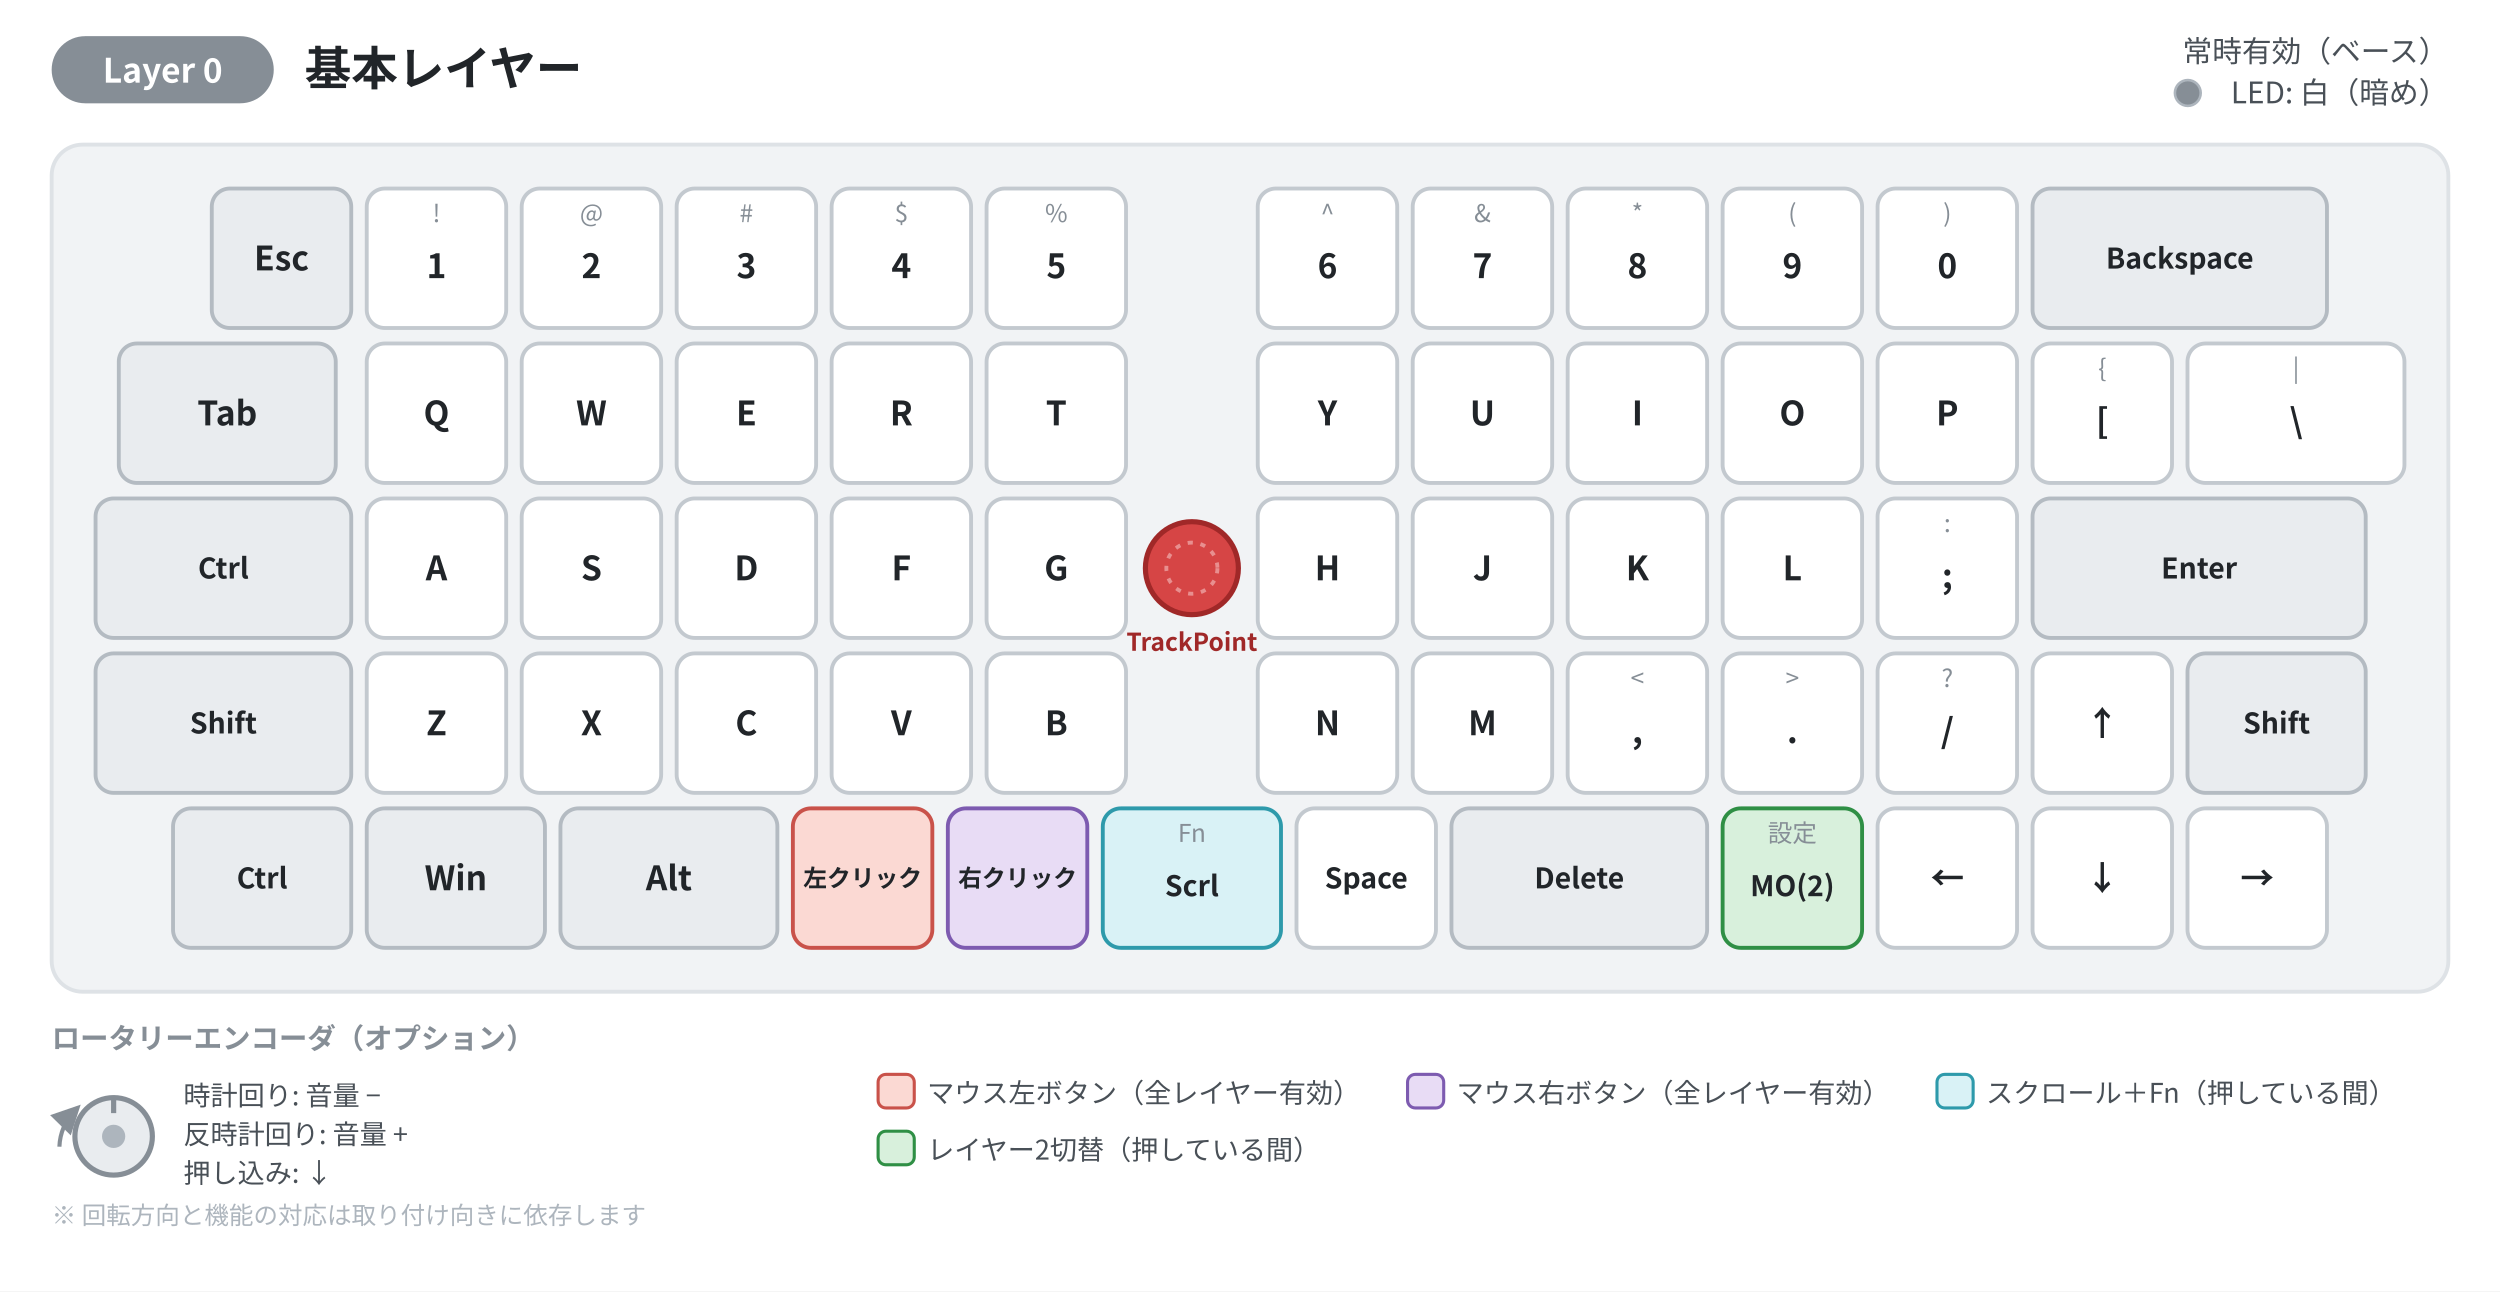
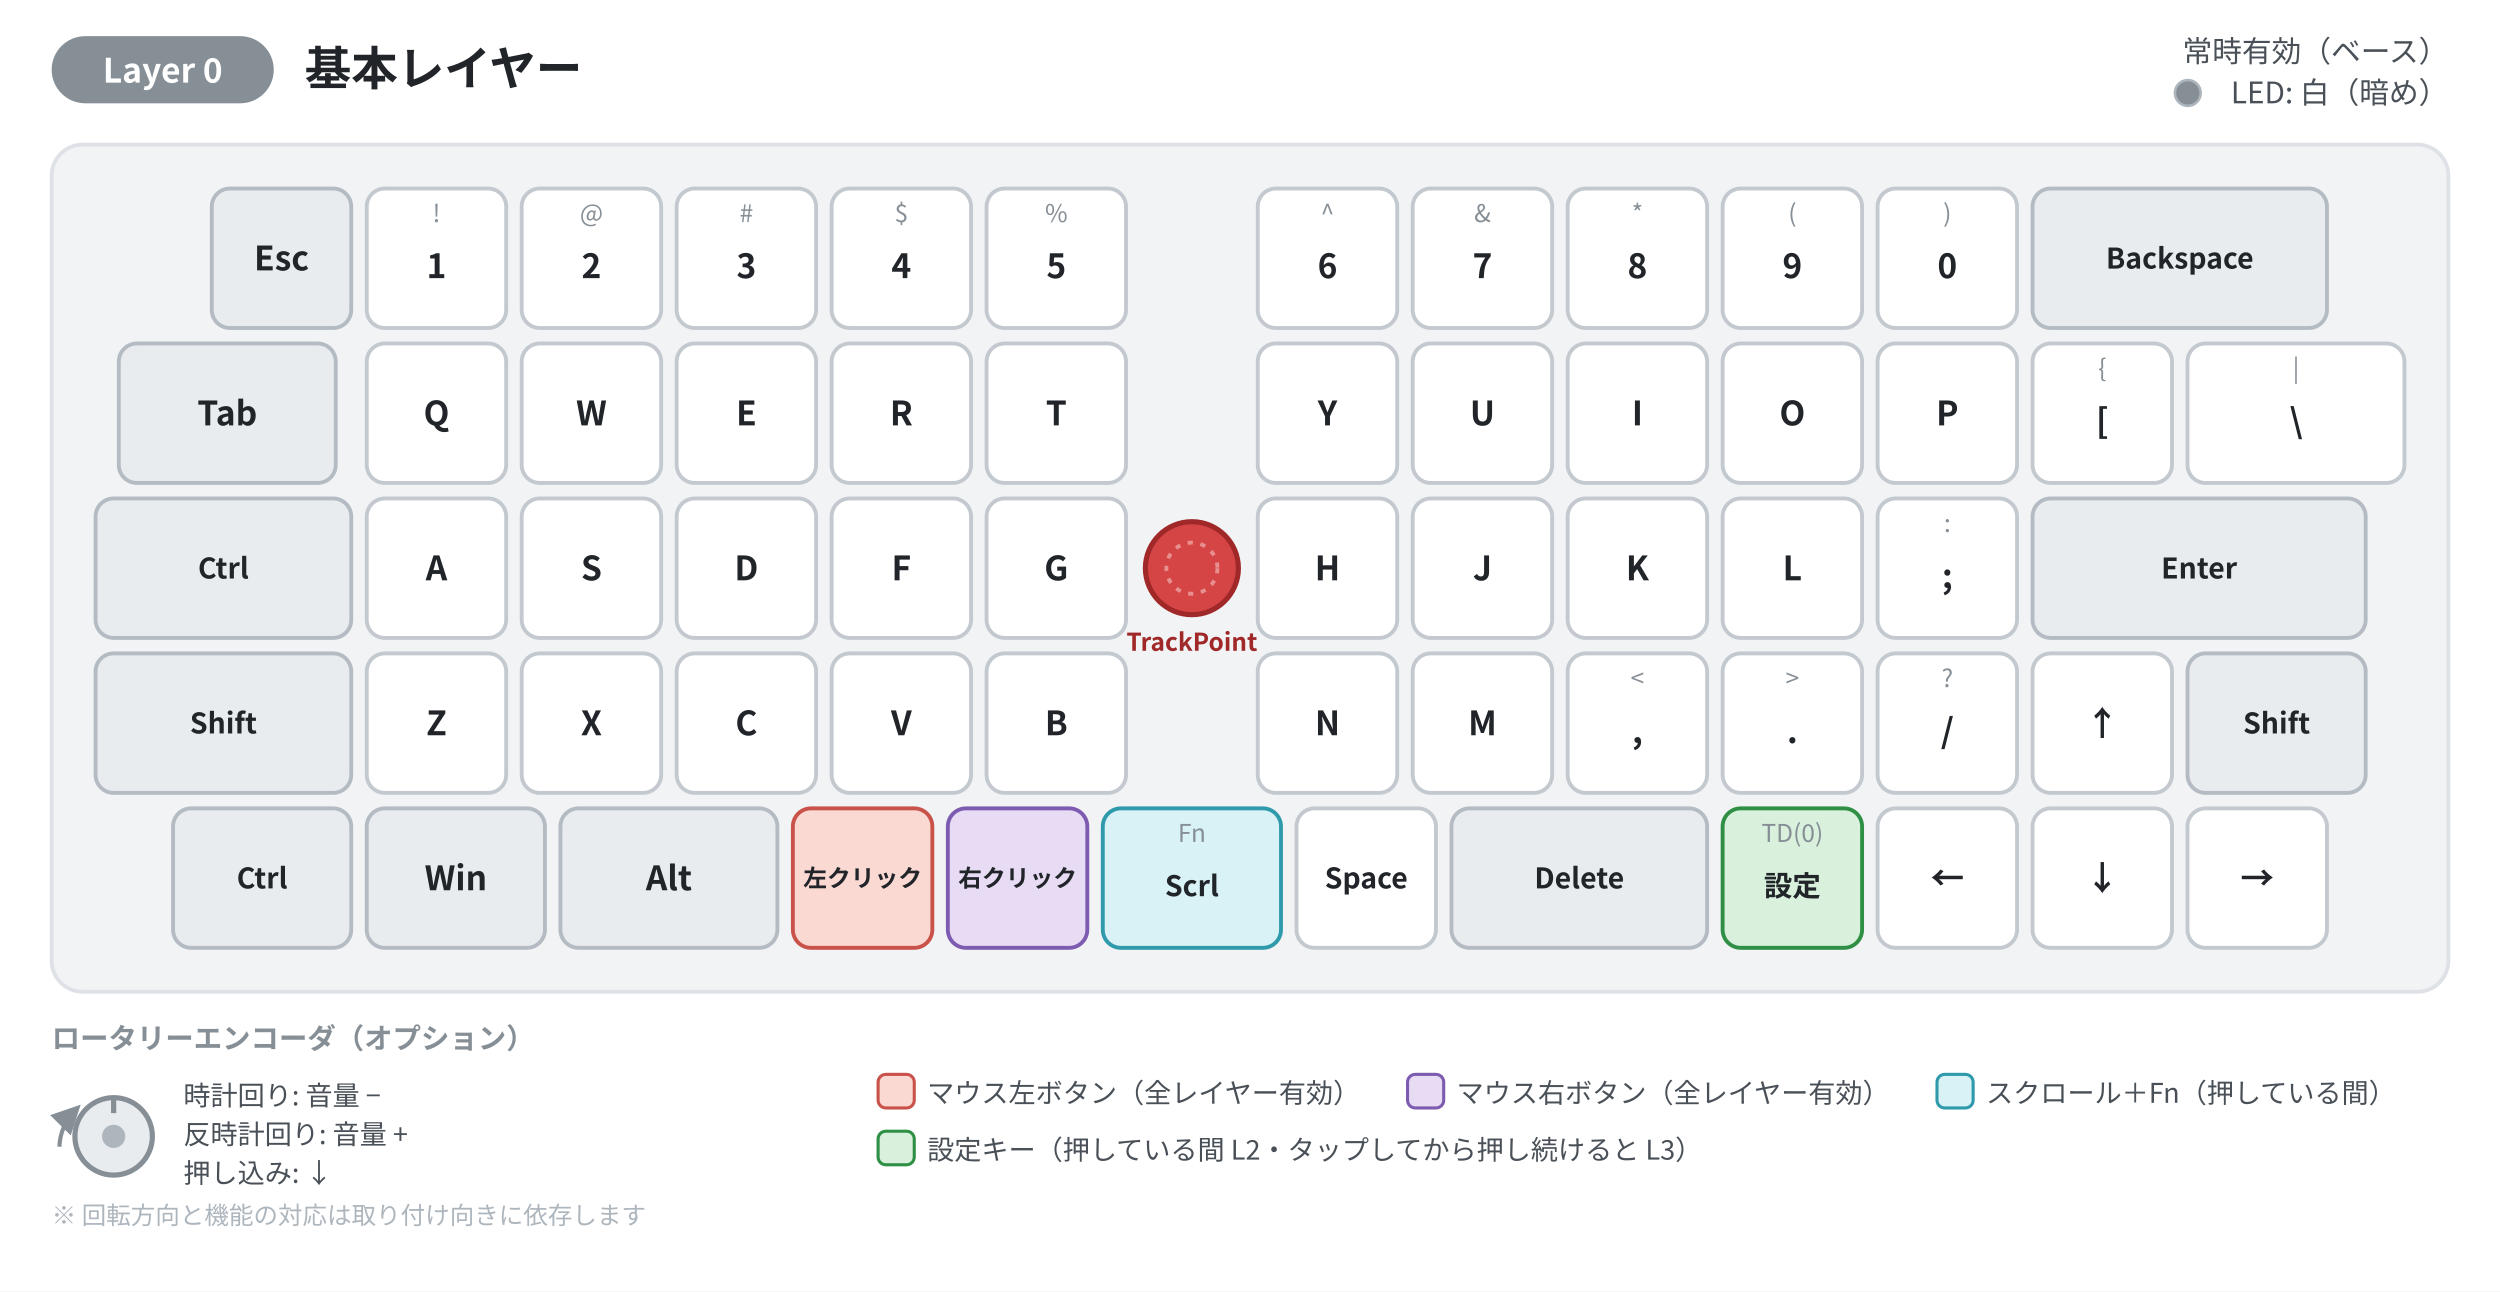
<svg xmlns="http://www.w3.org/2000/svg" width="968" height="500" viewBox="0 0 968 500" font-family="'Noto Sans CJK JP','Noto Sans JP','Hiragino Sans','Yu Gothic UI',sans-serif">
  <defs>
    <marker id="arr" markerWidth="7" markerHeight="7" refX="5" refY="3.5" orient="auto">
      <path d="M0,0 L7,3.5 L0,7 z" fill="#868e96" />
    </marker>
  </defs>
  <rect width="968" height="500" fill="#ffffff" />
  <rect x="20" y="14" width="86" height="26" rx="13" fill="#868e96" />
  <text x="63" y="32" font-size="13" fill="#ffffff" font-weight="700" text-anchor="middle">Layer 0</text>
  <text x="118" y="33" font-size="18" fill="#212529" font-weight="700">基本レイヤー</text>
  <text x="948" y="24" font-size="11.5" fill="#495057" text-anchor="end">常時有効（ベース）</text>
  <circle cx="847.12" cy="36" r="5" fill="#868e96" stroke="#adb5bd" />
  <text x="948" y="40" font-size="11.5" fill="#495057" text-anchor="end">LED: 白（暗め）</text>
  <g transform="translate(34,70)">
    <rect x="-14" y="-14" width="928.0" height="328" rx="12" fill="#f1f3f5" stroke="#dee2e6" stroke-width="1.5" />
    <rect x="48.0" y="3.0" width="54.0" height="54.0" rx="7" fill="#e9ecef" stroke="#b4bbc2" stroke-width="1.5" />
    <text x="75.0" y="34.7" font-size="13.0" fill="#212529" font-weight="600" text-anchor="middle">Esc</text>
    <rect x="108.0" y="3.0" width="54.0" height="54.0" rx="7" fill="#ffffff" stroke="#c3c9cf" stroke-width="1.5" />
    <text x="135.0" y="16.0" font-size="9.5" fill="#868e96" text-anchor="middle">!</text>
    <text x="135.0" y="37.7" font-size="13.0" fill="#212529" font-weight="600" text-anchor="middle">1</text>
    <rect x="168.0" y="3.0" width="54.0" height="54.0" rx="7" fill="#ffffff" stroke="#c3c9cf" stroke-width="1.5" />
    <text x="195.0" y="16.0" font-size="9.5" fill="#868e96" text-anchor="middle">@</text>
    <text x="195.0" y="37.7" font-size="13.0" fill="#212529" font-weight="600" text-anchor="middle">2</text>
    <rect x="228.0" y="3.0" width="54.0" height="54.0" rx="7" fill="#ffffff" stroke="#c3c9cf" stroke-width="1.5" />
    <text x="255.0" y="16.0" font-size="9.5" fill="#868e96" text-anchor="middle">#</text>
    <text x="255.0" y="37.7" font-size="13.0" fill="#212529" font-weight="600" text-anchor="middle">3</text>
    <rect x="288.0" y="3.0" width="54.0" height="54.0" rx="7" fill="#ffffff" stroke="#c3c9cf" stroke-width="1.5" />
    <text x="315.0" y="16.0" font-size="9.5" fill="#868e96" text-anchor="middle">$</text>
    <text x="315.0" y="37.7" font-size="13.0" fill="#212529" font-weight="600" text-anchor="middle">4</text>
    <rect x="348.0" y="3.0" width="54.0" height="54.0" rx="7" fill="#ffffff" stroke="#c3c9cf" stroke-width="1.5" />
    <text x="375.0" y="16.0" font-size="9.5" fill="#868e96" text-anchor="middle">%</text>
    <text x="375.0" y="37.7" font-size="13.0" fill="#212529" font-weight="600" text-anchor="middle">5</text>
    <rect x="453.0" y="3.0" width="54.0" height="54.0" rx="7" fill="#ffffff" stroke="#c3c9cf" stroke-width="1.5" />
    <text x="480.0" y="16.0" font-size="9.5" fill="#868e96" text-anchor="middle">^</text>
    <text x="480.0" y="37.7" font-size="13.0" fill="#212529" font-weight="600" text-anchor="middle">6</text>
    <rect x="513.0" y="3.0" width="54.0" height="54.0" rx="7" fill="#ffffff" stroke="#c3c9cf" stroke-width="1.5" />
    <text x="540.0" y="16.0" font-size="9.5" fill="#868e96" text-anchor="middle">&amp;</text>
    <text x="540.0" y="37.7" font-size="13.0" fill="#212529" font-weight="600" text-anchor="middle">7</text>
    <rect x="573.0" y="3.0" width="54.0" height="54.0" rx="7" fill="#ffffff" stroke="#c3c9cf" stroke-width="1.5" />
    <text x="600.0" y="16.0" font-size="9.5" fill="#868e96" text-anchor="middle">*</text>
    <text x="600.0" y="37.7" font-size="13.0" fill="#212529" font-weight="600" text-anchor="middle">8</text>
    <rect x="633.0" y="3.0" width="54.0" height="54.0" rx="7" fill="#ffffff" stroke="#c3c9cf" stroke-width="1.5" />
    <text x="660.0" y="16.0" font-size="9.5" fill="#868e96" text-anchor="middle">(</text>
    <text x="660.0" y="37.7" font-size="13.0" fill="#212529" font-weight="600" text-anchor="middle">9</text>
    <rect x="693.0" y="3.0" width="54.0" height="54.0" rx="7" fill="#ffffff" stroke="#c3c9cf" stroke-width="1.5" />
    <text x="720.0" y="16.0" font-size="9.5" fill="#868e96" text-anchor="middle">)</text>
    <text x="720.0" y="37.7" font-size="13.0" fill="#212529" font-weight="600" text-anchor="middle">0</text>
    <rect x="753.0" y="3.0" width="114.0" height="54.0" rx="7" fill="#e9ecef" stroke="#b4bbc2" stroke-width="1.5" />
    <text x="810.0" y="34.0" font-size="11.0" fill="#212529" font-weight="600" text-anchor="middle">Backspace</text>
    <rect x="12.0" y="63.0" width="84.0" height="54.0" rx="7" fill="#e9ecef" stroke="#b4bbc2" stroke-width="1.5" />
    <text x="54.0" y="94.7" font-size="13.0" fill="#212529" font-weight="600" text-anchor="middle">Tab</text>
    <rect x="108.0" y="63.0" width="54.0" height="54.0" rx="7" fill="#ffffff" stroke="#c3c9cf" stroke-width="1.5" />
    <text x="135.0" y="94.7" font-size="13.0" fill="#212529" font-weight="600" text-anchor="middle">Q</text>
    <rect x="168.0" y="63.0" width="54.0" height="54.0" rx="7" fill="#ffffff" stroke="#c3c9cf" stroke-width="1.5" />
    <text x="195.0" y="94.7" font-size="13.0" fill="#212529" font-weight="600" text-anchor="middle">W</text>
    <rect x="228.0" y="63.0" width="54.0" height="54.0" rx="7" fill="#ffffff" stroke="#c3c9cf" stroke-width="1.5" />
    <text x="255.0" y="94.7" font-size="13.0" fill="#212529" font-weight="600" text-anchor="middle">E</text>
    <rect x="288.0" y="63.0" width="54.0" height="54.0" rx="7" fill="#ffffff" stroke="#c3c9cf" stroke-width="1.5" />
    <text x="315.0" y="94.7" font-size="13.0" fill="#212529" font-weight="600" text-anchor="middle">R</text>
    <rect x="348.0" y="63.0" width="54.0" height="54.0" rx="7" fill="#ffffff" stroke="#c3c9cf" stroke-width="1.5" />
    <text x="375.0" y="94.7" font-size="13.0" fill="#212529" font-weight="600" text-anchor="middle">T</text>
    <rect x="453.0" y="63.0" width="54.0" height="54.0" rx="7" fill="#ffffff" stroke="#c3c9cf" stroke-width="1.5" />
    <text x="480.0" y="94.7" font-size="13.0" fill="#212529" font-weight="600" text-anchor="middle">Y</text>
    <rect x="513.0" y="63.0" width="54.0" height="54.0" rx="7" fill="#ffffff" stroke="#c3c9cf" stroke-width="1.5" />
    <text x="540.0" y="94.7" font-size="13.0" fill="#212529" font-weight="600" text-anchor="middle">U</text>
    <rect x="573.0" y="63.0" width="54.0" height="54.0" rx="7" fill="#ffffff" stroke="#c3c9cf" stroke-width="1.5" />
    <text x="600.0" y="94.7" font-size="13.0" fill="#212529" font-weight="600" text-anchor="middle">I</text>
    <rect x="633.0" y="63.0" width="54.0" height="54.0" rx="7" fill="#ffffff" stroke="#c3c9cf" stroke-width="1.5" />
    <text x="660.0" y="94.7" font-size="13.0" fill="#212529" font-weight="600" text-anchor="middle">O</text>
    <rect x="693.0" y="63.0" width="54.0" height="54.0" rx="7" fill="#ffffff" stroke="#c3c9cf" stroke-width="1.5" />
    <text x="720.0" y="94.7" font-size="13.0" fill="#212529" font-weight="600" text-anchor="middle">P</text>
    <rect x="753.0" y="63.0" width="54.0" height="54.0" rx="7" fill="#ffffff" stroke="#c3c9cf" stroke-width="1.5" />
    <text x="780.0" y="76.0" font-size="9.5" fill="#868e96" text-anchor="middle">{</text>
    <text x="780.0" y="97.7" font-size="13.0" fill="#212529" font-weight="600" text-anchor="middle">[</text>
    <rect x="813.0" y="63.0" width="84.0" height="54.0" rx="7" fill="#ffffff" stroke="#c3c9cf" stroke-width="1.5" />
    <text x="855.0" y="76.0" font-size="9.5" fill="#868e96" text-anchor="middle">|</text>
    <text x="855.0" y="97.7" font-size="13.0" fill="#212529" font-weight="600" text-anchor="middle">\</text>
    <rect x="3.0" y="123.0" width="99.0" height="54.0" rx="7" fill="#e9ecef" stroke="#b4bbc2" stroke-width="1.5" />
    <text x="52.5" y="154.0" font-size="11.0" fill="#212529" font-weight="600" text-anchor="middle">Ctrl</text>
    <rect x="108.0" y="123.0" width="54.0" height="54.0" rx="7" fill="#ffffff" stroke="#c3c9cf" stroke-width="1.5" />
    <text x="135.0" y="154.7" font-size="13.0" fill="#212529" font-weight="600" text-anchor="middle">A</text>
    <rect x="168.0" y="123.0" width="54.0" height="54.0" rx="7" fill="#ffffff" stroke="#c3c9cf" stroke-width="1.5" />
    <text x="195.0" y="154.7" font-size="13.0" fill="#212529" font-weight="600" text-anchor="middle">S</text>
    <rect x="228.0" y="123.0" width="54.0" height="54.0" rx="7" fill="#ffffff" stroke="#c3c9cf" stroke-width="1.5" />
    <text x="255.0" y="154.7" font-size="13.0" fill="#212529" font-weight="600" text-anchor="middle">D</text>
    <rect x="288.0" y="123.0" width="54.0" height="54.0" rx="7" fill="#ffffff" stroke="#c3c9cf" stroke-width="1.5" />
    <text x="315.0" y="154.7" font-size="13.0" fill="#212529" font-weight="600" text-anchor="middle">F</text>
    <rect x="348.0" y="123.0" width="54.0" height="54.0" rx="7" fill="#ffffff" stroke="#c3c9cf" stroke-width="1.5" />
    <text x="375.0" y="154.7" font-size="13.0" fill="#212529" font-weight="600" text-anchor="middle">G</text>
    <rect x="453.0" y="123.0" width="54.0" height="54.0" rx="7" fill="#ffffff" stroke="#c3c9cf" stroke-width="1.5" />
    <text x="480.0" y="154.7" font-size="13.0" fill="#212529" font-weight="600" text-anchor="middle">H</text>
    <rect x="513.0" y="123.0" width="54.0" height="54.0" rx="7" fill="#ffffff" stroke="#c3c9cf" stroke-width="1.5" />
    <text x="540.0" y="154.7" font-size="13.0" fill="#212529" font-weight="600" text-anchor="middle">J</text>
    <rect x="573.0" y="123.0" width="54.0" height="54.0" rx="7" fill="#ffffff" stroke="#c3c9cf" stroke-width="1.5" />
    <text x="600.0" y="154.7" font-size="13.0" fill="#212529" font-weight="600" text-anchor="middle">K</text>
    <rect x="633.0" y="123.0" width="54.0" height="54.0" rx="7" fill="#ffffff" stroke="#c3c9cf" stroke-width="1.5" />
    <text x="660.0" y="154.7" font-size="13.0" fill="#212529" font-weight="600" text-anchor="middle">L</text>
    <rect x="693.0" y="123.0" width="54.0" height="54.0" rx="7" fill="#ffffff" stroke="#c3c9cf" stroke-width="1.5" />
    <text x="720.0" y="136.0" font-size="9.5" fill="#868e96" text-anchor="middle">:</text>
    <text x="720.0" y="157.7" font-size="13.0" fill="#212529" font-weight="600" text-anchor="middle">;</text>
    <rect x="753.0" y="123.0" width="129.0" height="54.0" rx="7" fill="#e9ecef" stroke="#b4bbc2" stroke-width="1.5" />
    <text x="817.5" y="154.0" font-size="11.0" fill="#212529" font-weight="600" text-anchor="middle">Enter</text>
    <rect x="3.0" y="183.0" width="99.0" height="54.0" rx="7" fill="#e9ecef" stroke="#b4bbc2" stroke-width="1.5" />
    <text x="52.5" y="214.0" font-size="11.0" fill="#212529" font-weight="600" text-anchor="middle">Shift</text>
    <rect x="108.0" y="183.0" width="54.0" height="54.0" rx="7" fill="#ffffff" stroke="#c3c9cf" stroke-width="1.5" />
    <text x="135.0" y="214.7" font-size="13.0" fill="#212529" font-weight="600" text-anchor="middle">Z</text>
    <rect x="168.0" y="183.0" width="54.0" height="54.0" rx="7" fill="#ffffff" stroke="#c3c9cf" stroke-width="1.5" />
    <text x="195.0" y="214.7" font-size="13.0" fill="#212529" font-weight="600" text-anchor="middle">X</text>
    <rect x="228.0" y="183.0" width="54.0" height="54.0" rx="7" fill="#ffffff" stroke="#c3c9cf" stroke-width="1.5" />
    <text x="255.0" y="214.7" font-size="13.0" fill="#212529" font-weight="600" text-anchor="middle">C</text>
    <rect x="288.0" y="183.0" width="54.0" height="54.0" rx="7" fill="#ffffff" stroke="#c3c9cf" stroke-width="1.5" />
    <text x="315.0" y="214.7" font-size="13.0" fill="#212529" font-weight="600" text-anchor="middle">V</text>
    <rect x="348.0" y="183.0" width="54.0" height="54.0" rx="7" fill="#ffffff" stroke="#c3c9cf" stroke-width="1.5" />
    <text x="375.0" y="214.7" font-size="13.0" fill="#212529" font-weight="600" text-anchor="middle">B</text>
    <rect x="453.0" y="183.0" width="54.0" height="54.0" rx="7" fill="#ffffff" stroke="#c3c9cf" stroke-width="1.5" />
    <text x="480.0" y="214.7" font-size="13.0" fill="#212529" font-weight="600" text-anchor="middle">N</text>
    <rect x="513.0" y="183.0" width="54.0" height="54.0" rx="7" fill="#ffffff" stroke="#c3c9cf" stroke-width="1.5" />
    <text x="540.0" y="214.7" font-size="13.0" fill="#212529" font-weight="600" text-anchor="middle">M</text>
    <rect x="573.0" y="183.0" width="54.0" height="54.0" rx="7" fill="#ffffff" stroke="#c3c9cf" stroke-width="1.5" />
    <text x="600.0" y="196.0" font-size="9.5" fill="#868e96" text-anchor="middle">&lt;</text>
    <text x="600.0" y="217.7" font-size="13.0" fill="#212529" font-weight="600" text-anchor="middle">,</text>
    <rect x="633.0" y="183.0" width="54.0" height="54.0" rx="7" fill="#ffffff" stroke="#c3c9cf" stroke-width="1.5" />
    <text x="660.0" y="196.0" font-size="9.5" fill="#868e96" text-anchor="middle">&gt;</text>
    <text x="660.0" y="217.7" font-size="13.0" fill="#212529" font-weight="600" text-anchor="middle">.</text>
    <rect x="693.0" y="183.0" width="54.0" height="54.0" rx="7" fill="#ffffff" stroke="#c3c9cf" stroke-width="1.5" />
    <text x="720.0" y="196.0" font-size="9.5" fill="#868e96" text-anchor="middle">?</text>
    <text x="720.0" y="217.7" font-size="13.0" fill="#212529" font-weight="600" text-anchor="middle">/</text>
    <rect x="753.0" y="183.0" width="54.0" height="54.0" rx="7" fill="#ffffff" stroke="#c3c9cf" stroke-width="1.5" />
    <text x="780.0" y="214.7" font-size="13.0" fill="#212529" font-weight="600" text-anchor="middle">↑</text>
    <rect x="813.0" y="183.0" width="69.0" height="54.0" rx="7" fill="#e9ecef" stroke="#b4bbc2" stroke-width="1.5" />
    <text x="847.5" y="214.0" font-size="11.0" fill="#212529" font-weight="600" text-anchor="middle">Shift</text>
    <rect x="33.0" y="243.0" width="69.0" height="54.0" rx="7" fill="#e9ecef" stroke="#b4bbc2" stroke-width="1.5" />
    <text x="67.5" y="274.0" font-size="11.0" fill="#212529" font-weight="600" text-anchor="middle">Ctrl</text>
    <rect x="108.0" y="243.0" width="69.0" height="54.0" rx="7" fill="#e9ecef" stroke="#b4bbc2" stroke-width="1.5" />
    <text x="142.5" y="274.7" font-size="13.0" fill="#212529" font-weight="600" text-anchor="middle">Win</text>
    <rect x="183.0" y="243.0" width="84.0" height="54.0" rx="7" fill="#e9ecef" stroke="#b4bbc2" stroke-width="1.5" />
    <text x="225.0" y="274.7" font-size="13.0" fill="#212529" font-weight="600" text-anchor="middle">Alt</text>
    <rect x="273.0" y="243.0" width="54.0" height="54.0" rx="7" fill="#fbd9d3" stroke="#c9524a" stroke-width="1.5" />
    <text x="300.0" y="273.3" font-size="9.2" fill="#212529" font-weight="600" text-anchor="middle">左クリック</text>
    <rect x="333.0" y="243.0" width="54.0" height="54.0" rx="7" fill="#e8dcf5" stroke="#7d5bb0" stroke-width="1.5" />
    <text x="360.0" y="273.3" font-size="9.2" fill="#212529" font-weight="600" text-anchor="middle">右クリック</text>
    <rect x="393.0" y="243.0" width="69.0" height="54.0" rx="7" fill="#d9f2f6" stroke="#2e9aab" stroke-width="1.5" />
    <text x="427.5" y="256.0" font-size="9.5" fill="#868e96" text-anchor="middle">Fn</text>
    <text x="427.5" y="277.0" font-size="11.0" fill="#212529" font-weight="600" text-anchor="middle">Scrl</text>
    <rect x="468.0" y="243.0" width="54.0" height="54.0" rx="7" fill="#ffffff" stroke="#c3c9cf" stroke-width="1.5" />
    <text x="495.0" y="274.0" font-size="11.0" fill="#212529" font-weight="600" text-anchor="middle">Space</text>
    <rect x="528.0" y="243.0" width="99.0" height="54.0" rx="7" fill="#e9ecef" stroke="#b4bbc2" stroke-width="1.5" />
    <text x="577.5" y="274.0" font-size="11.0" fill="#212529" font-weight="600" text-anchor="middle">Delete</text>
    <rect x="633.0" y="243.0" width="54.0" height="54.0" rx="7" fill="#d8f0dc" stroke="#2f8f45" stroke-width="1.5" />
-     <text x="660.0" y="256.0" font-size="9.5" fill="#868e96" text-anchor="middle">設定</text>
-     <text x="660.0" y="277.0" font-size="11.0" fill="#212529" font-weight="600" text-anchor="middle">MO(2)</text>
+     <text x="660.0" y="256.0" font-size="9.5" fill="#868e96" text-anchor="middle">TD(0)</text>
+     <text x="660.0" y="277.0" font-size="11.0" fill="#212529" font-weight="600" text-anchor="middle">設定</text>
    <rect x="693.0" y="243.0" width="54.0" height="54.0" rx="7" fill="#ffffff" stroke="#c3c9cf" stroke-width="1.5" />
    <text x="720.0" y="274.7" font-size="13.0" fill="#212529" font-weight="600" text-anchor="middle">←</text>
    <rect x="753.0" y="243.0" width="54.0" height="54.0" rx="7" fill="#ffffff" stroke="#c3c9cf" stroke-width="1.5" />
    <text x="780.0" y="274.7" font-size="13.0" fill="#212529" font-weight="600" text-anchor="middle">↓</text>
    <rect x="813.0" y="243.0" width="54.0" height="54.0" rx="7" fill="#ffffff" stroke="#c3c9cf" stroke-width="1.5" />
    <text x="840.0" y="274.7" font-size="13.0" fill="#212529" font-weight="600" text-anchor="middle">→</text>
    <circle cx="427.5" cy="150.0" r="18.0" fill="#d64545" stroke="#a02828" stroke-width="2" />
    <circle cx="427.5" cy="150.0" r="9.9" fill="none" stroke="#e88f8f" stroke-width="1.5" stroke-dasharray="2,3" />
    <text x="427.5" y="182.0" font-size="9.5" fill="#a02828" text-anchor="middle" font-weight="600">TrackPoint</text>
  </g>
  <text x="20" y="406" font-size="11" fill="#868e96" font-weight="700">ロータリーエンコーダ（オプション）</text>
  <circle cx="44" cy="440" r="15" fill="#e9ecef" stroke="#868e96" stroke-width="2" />
  <circle cx="44" cy="440" r="4.5" fill="#adb5bd" />
  <line x1="44" y1="425" x2="44" y2="431" stroke="#868e96" stroke-width="2" />
  <path d="M 23 444 a 21 21 0 0 1 6 -14" fill="none" stroke="#868e96" stroke-width="1.6" marker-end="url(#arr)" />
  <text x="71" y="428" font-size="10.5" fill="#495057">時計回り: 音量 −</text>
  <text x="71" y="443" font-size="10.5" fill="#495057">反時計回り: 音量 +</text>
  <text x="71" y="458" font-size="10.5" fill="#495057">押し込み: ↓</text>
  <text x="20" y="474" font-size="9.5" fill="#adb5bd">※ 回転方向と機能の対応は取り付け向きに依存します</text>
  <rect x="340" y="416" width="14" height="13" rx="3" fill="#fbd9d3" stroke="#c9524a" stroke-width="1.2" />
  <text x="359" y="427" font-size="10.5" fill="#495057">マウス左ボタン（全レイヤー有効）</text>
  <rect x="545.0" y="416" width="14" height="13" rx="3" fill="#e8dcf5" stroke="#7d5bb0" stroke-width="1.2" />
  <text x="564.0" y="427" font-size="10.5" fill="#495057">マウス右ボタン（全レイヤー有効）</text>
  <rect x="750.0" y="416" width="14" height="13" rx="3" fill="#d9f2f6" stroke="#2e9aab" stroke-width="1.2" />
  <text x="769.0" y="427" font-size="10.5" fill="#495057">スクロール＋Fn（押している間）</text>
  <rect x="340" y="438" width="14" height="13" rx="3" fill="#d8f0dc" stroke="#2f8f45" stroke-width="1.2" />
-   <text x="359" y="449" font-size="10.5" fill="#495057">レイヤー2切替（押している間）</text>
+   <text x="359" y="449" font-size="10.5" fill="#495057">設定キー（押している間 L2・タップしてから押し続けると L3）</text>
</svg>
